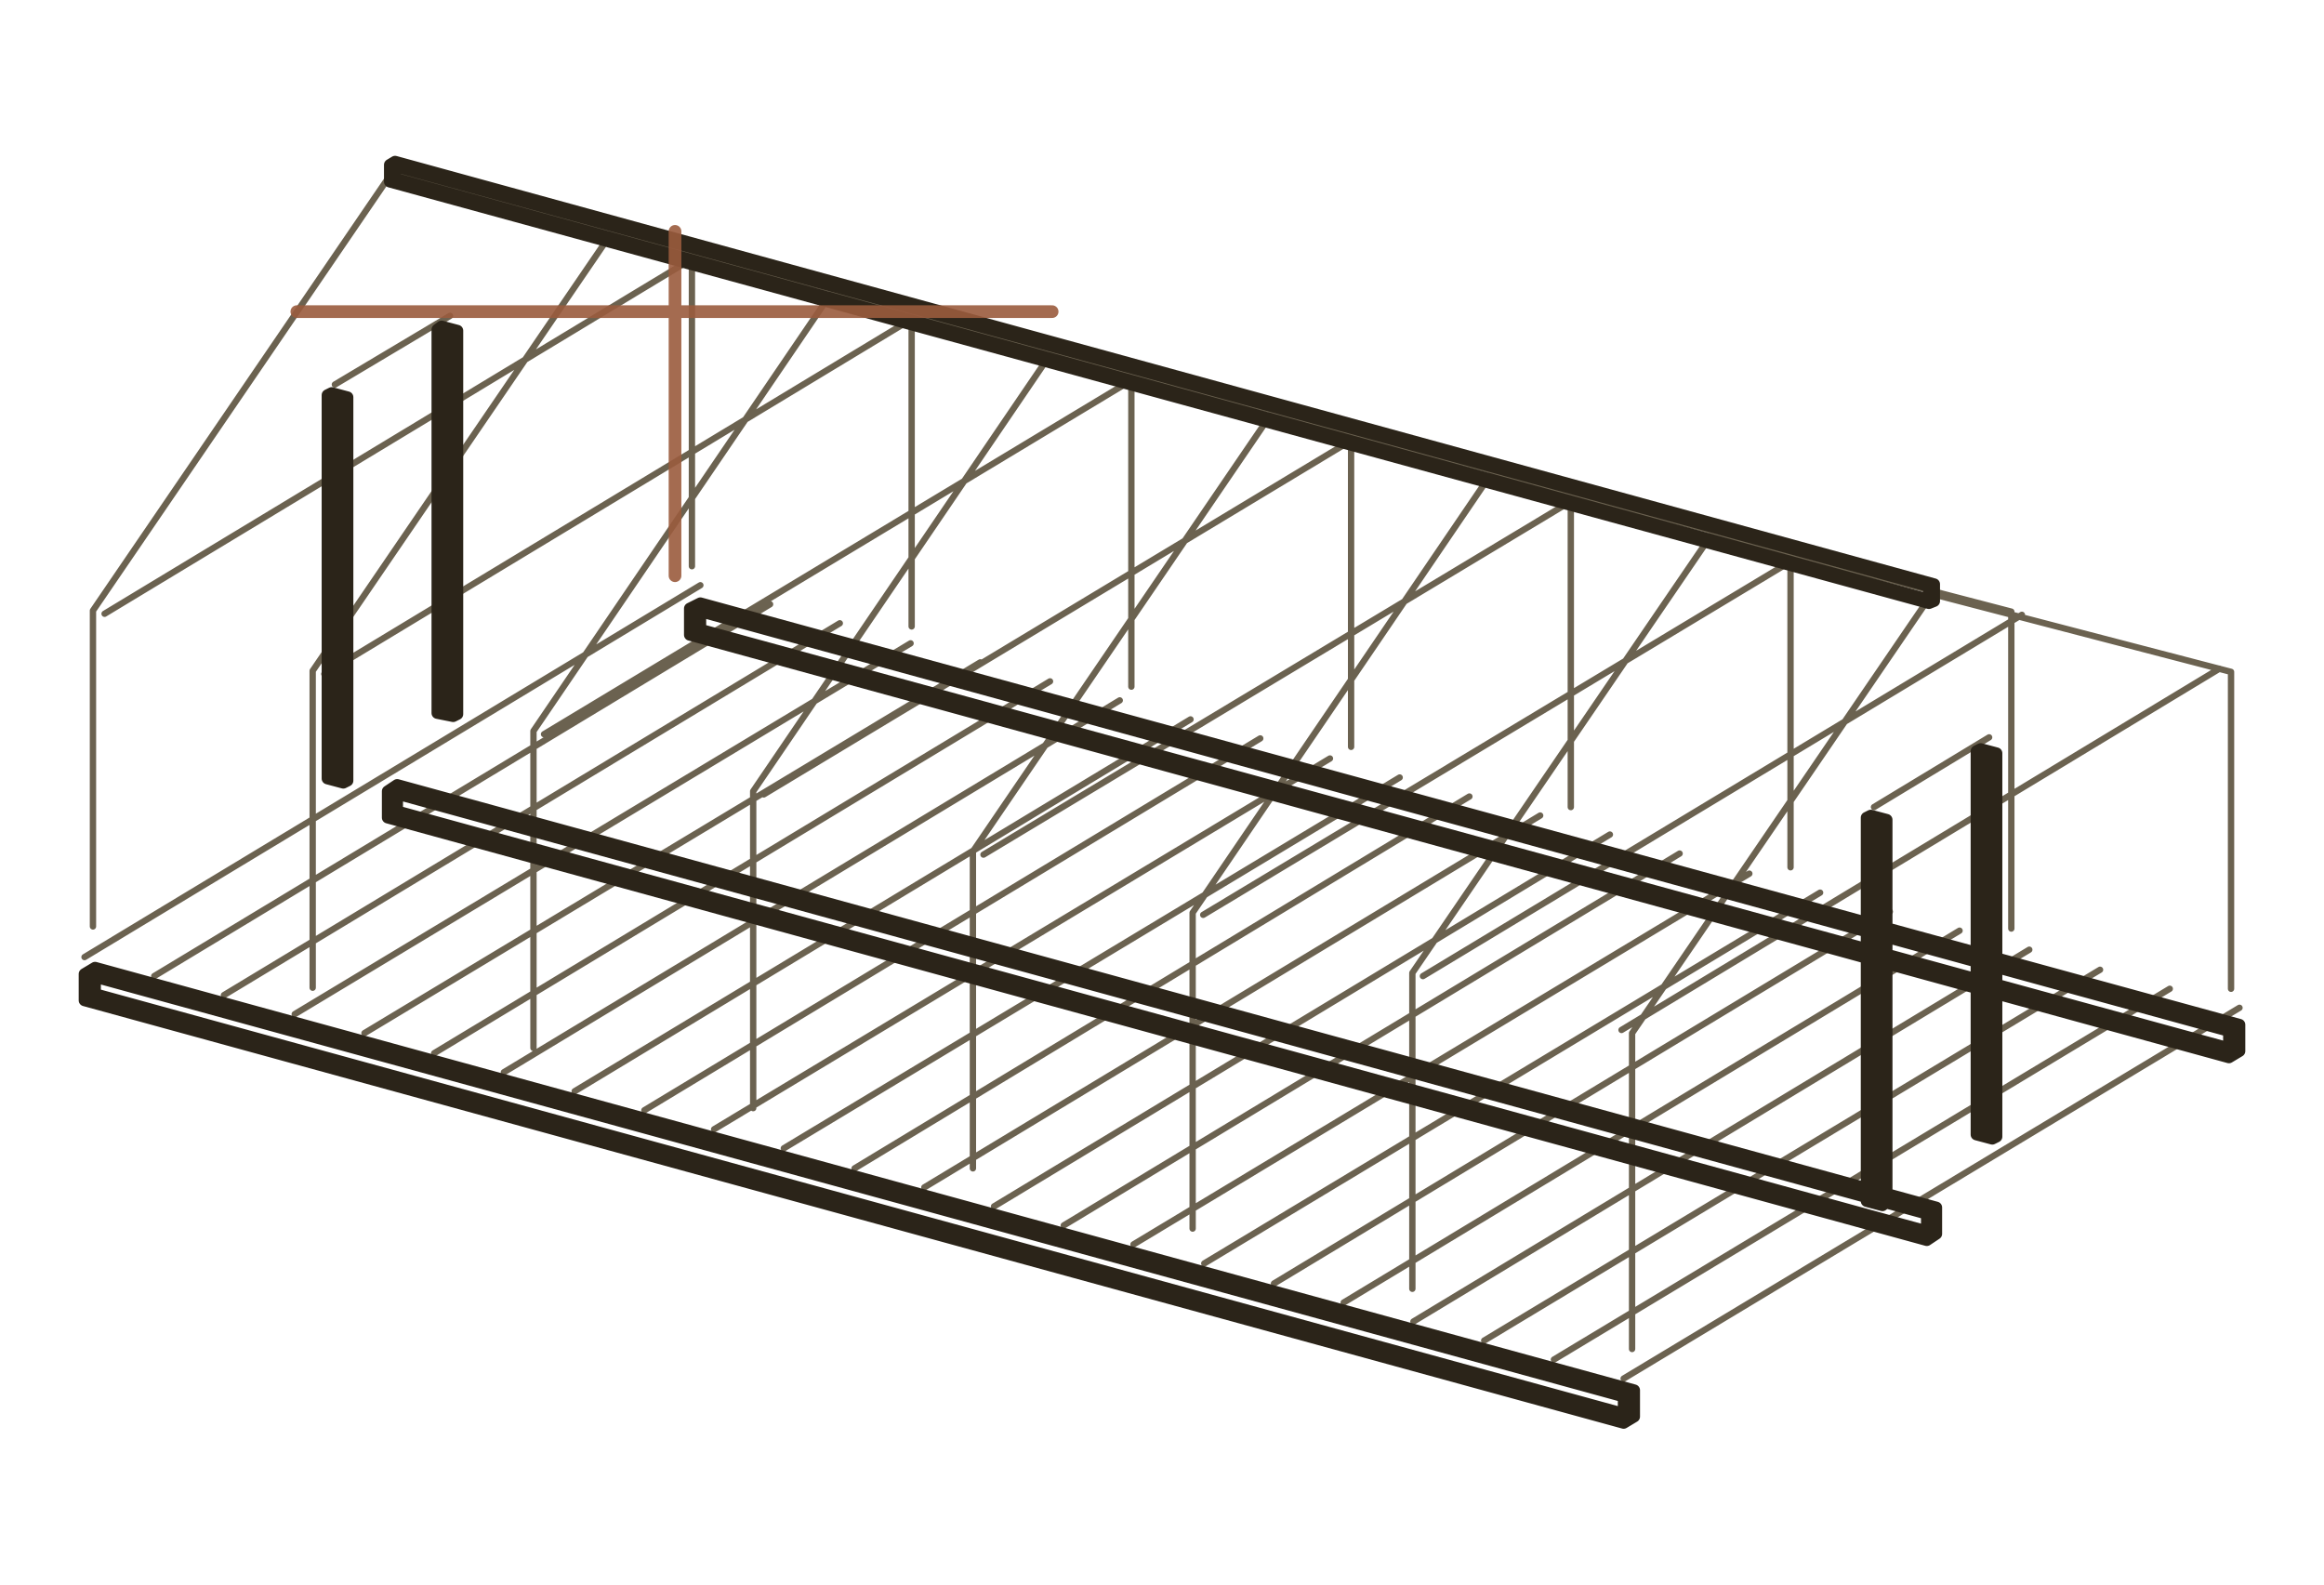
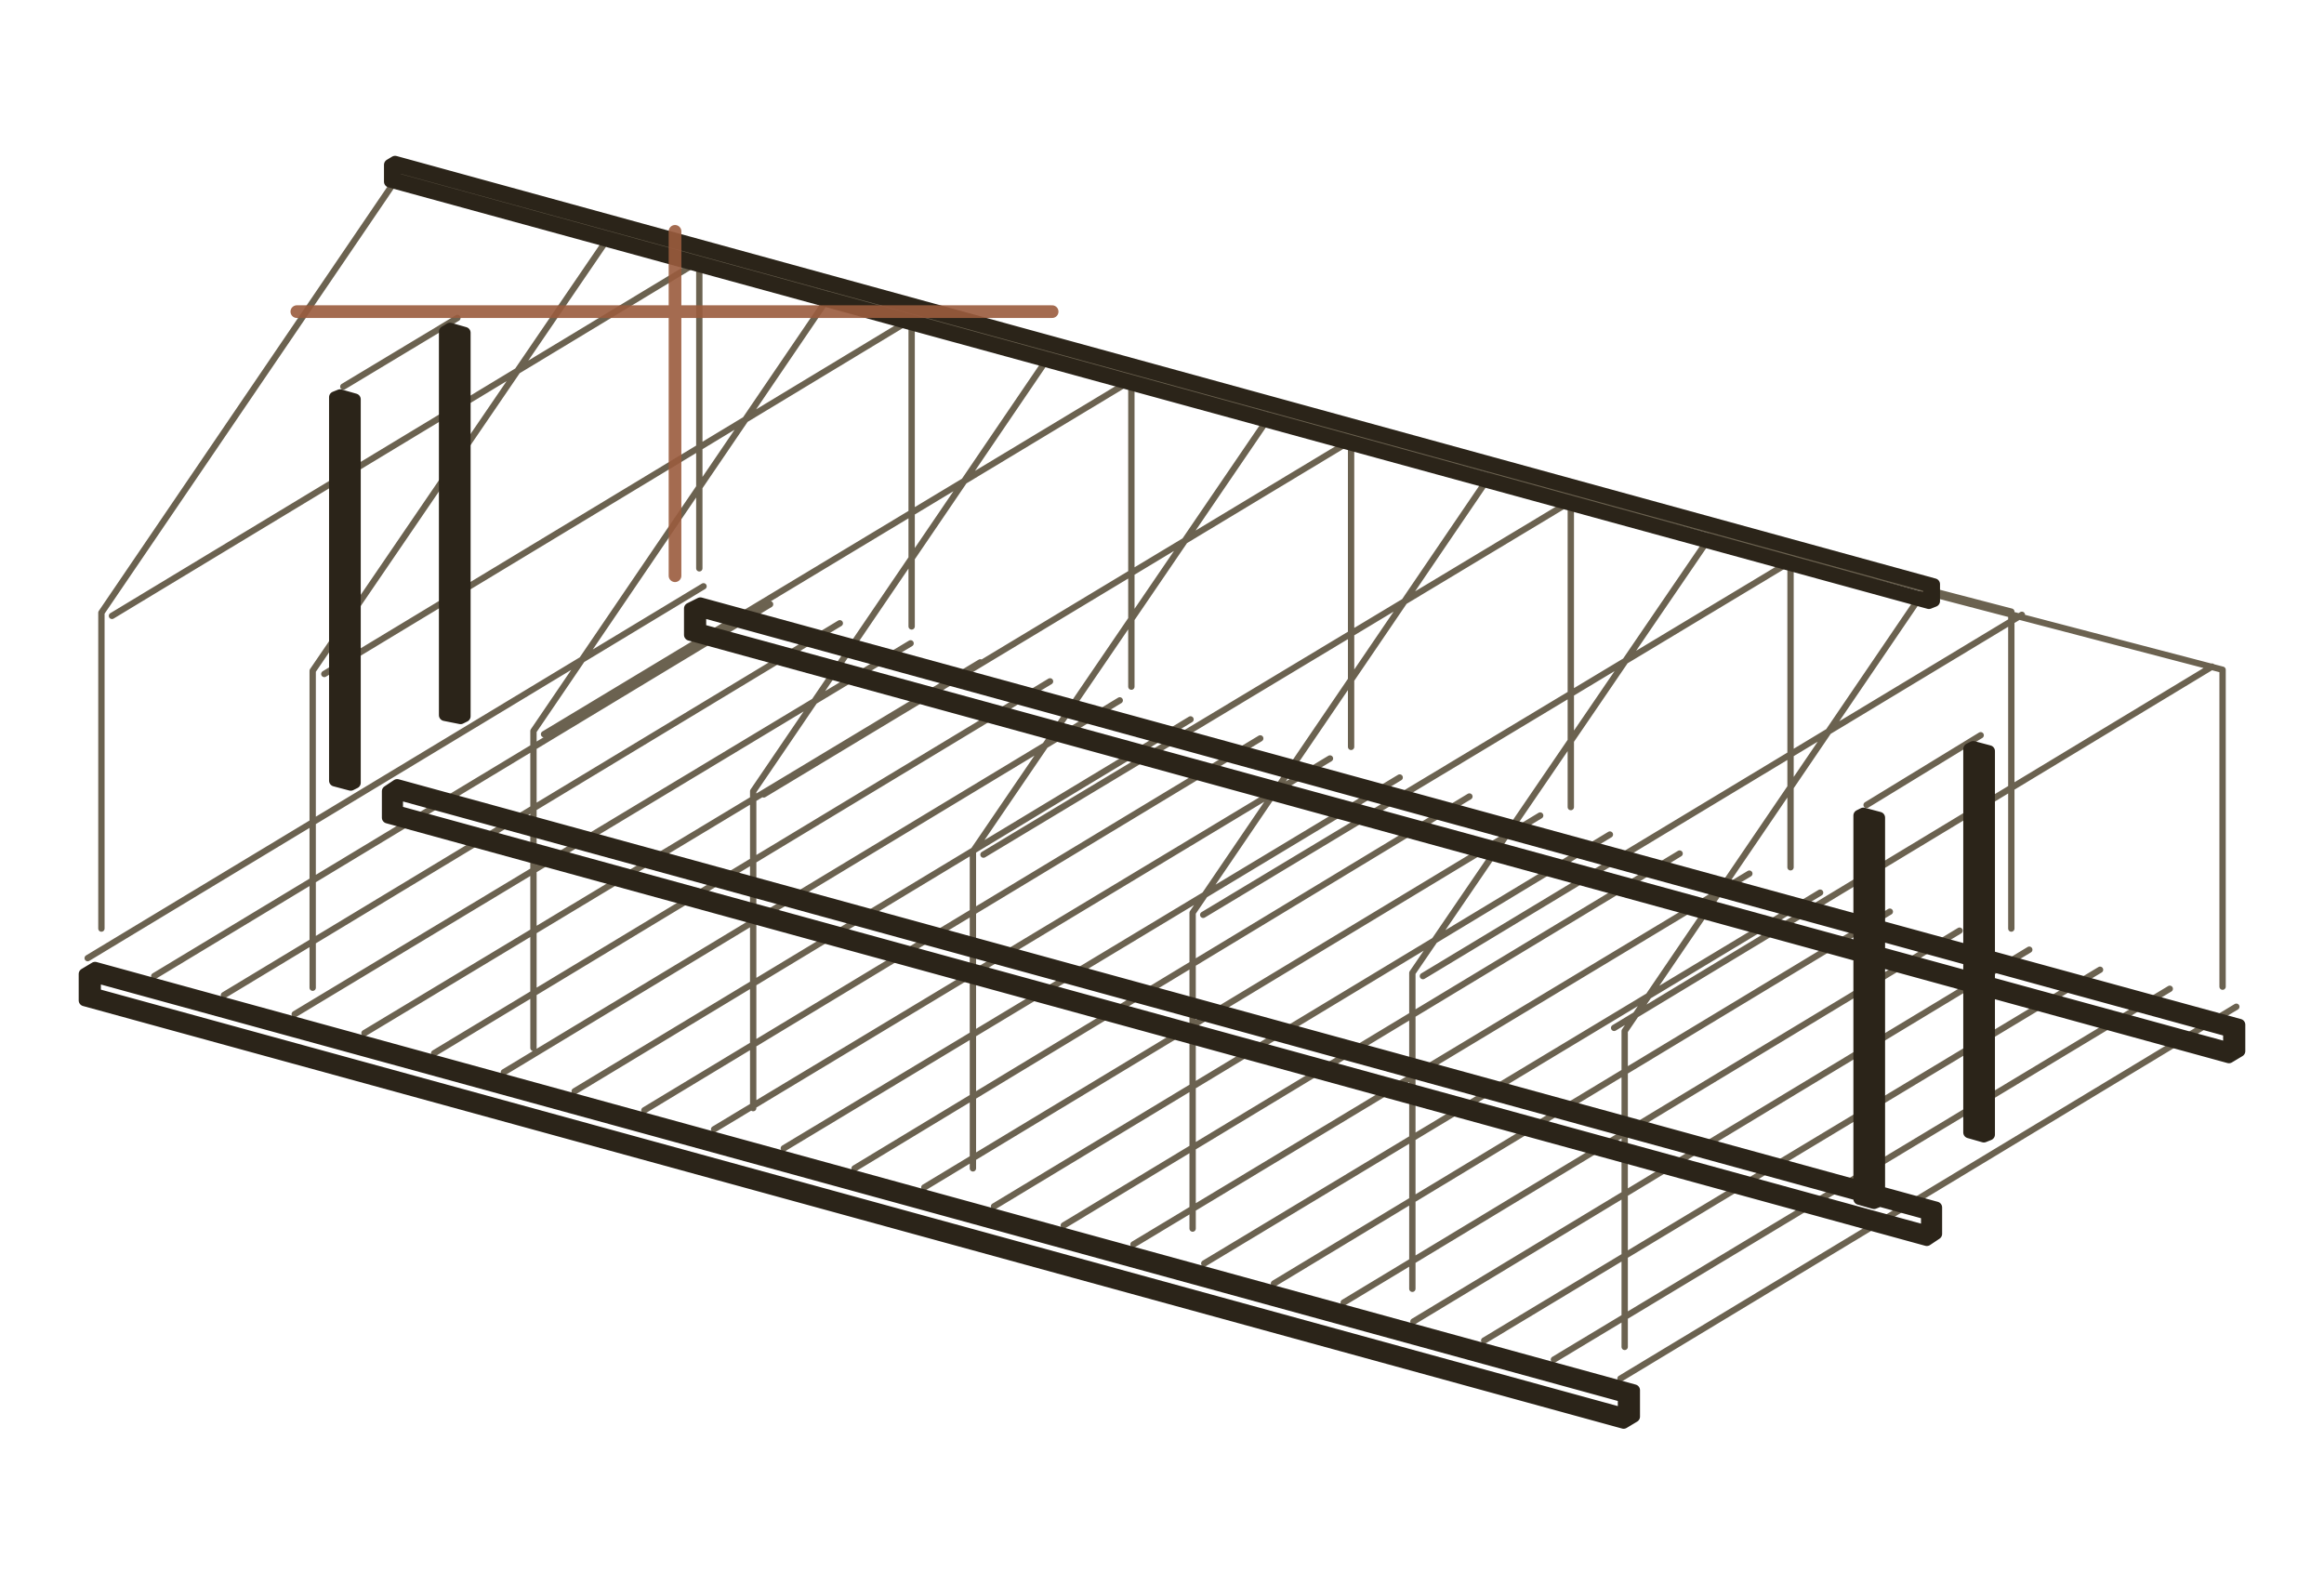
<svg xmlns="http://www.w3.org/2000/svg" viewBox="0 0 220 150" width="220" height="150" role="img">
  <g fill="none" stroke="#6b6250" stroke-width="0.6" stroke-linecap="round">
-     <path d="M8 90.6L66.3 55.4M14.6 92.4L72.9 57.2M21.2 94.2L79.5 59M27.9 96L86.2 60.9M34.5 97.8L92.8 62.7M41.1 99.7L99.4 64.5M47.7 101.5L106 66.3M54.4 103.3L112.7 68.1M61 105.1L119.3 69.9M67.6 106.9L125.9 71.8M74.2 108.7L132.5 73.6M80.9 110.6L139.1 75.4M87.5 112.4L145.8 77.2M94.1 114.2L152.4 79M100.7 116L159 80.8M107.3 117.8L165.6 82.7M114 119.6L172.3 84.5M120.6 121.5L178.9 86.3M127.2 123.3L185.5 88.1M133.8 125.1L192.1 89.9M140.5 126.9L198.8 91.8M147.1 128.7L205.4 93.6M153.7 130.5L212 95.4M65.5 53.6L65.5 23.7M65.5 23.7L37.1 16.2M8.8 87.7L8.8 57.8M8.8 57.8L37.2 16.2M9.9 58.1L66.5 23.9M86.3 59.3L86.3 29.4M86.3 29.4L57.9 21.9M29.6 93.5L29.6 63.5M29.6 63.5L58 21.9M30.7 63.8L87.3 29.6M107.1 65L107.1 35.1M107.1 35.1L78.8 27.7M50.5 99.2L50.5 69.2M50.5 69.2L78.8 27.6M51.5 69.5L108.1 35.4M127.9 70.7L127.9 40.8M127.9 40.8L99.6 33.4M71.3 104.9L71.3 74.9M71.3 74.9L99.6 33.3M72.3 75.2L128.9 41.1M148.7 76.4L148.7 46.5M148.7 46.5L120.4 39.1M92.1 110.6L92.1 80.6M92.1 80.6L120.4 39.1M93.1 80.9L149.8 46.8M169.5 82.1L169.5 52.2M169.5 52.2L141.2 44.8M112.9 116.3L112.9 86.4M112.9 86.4L141.2 44.8M113.9 86.6L170.6 52.5M190.4 87.9L190.4 57.9M190.4 57.9L162 50.5M133.7 122L133.7 92.1M133.7 92.1L162.1 50.5M134.7 92.4L191.4 58.2M211.2 93.6L211.2 63.6M211.2 63.6L182.8 56.2M154.5 127.7L154.5 97.8M154.5 97.8L182.9 56.2M153.5 97.5L210.1 63.3M31.7 36.4L42.6 29.9M177.4 76.4L188.3 69.8" />
+     <path d="M8.3 90.7L66.6 55.5M14.6 92.4L72.9 57.2M21.2 94.2L79.5 59M27.9 96L86.2 60.9M34.5 97.8L92.8 62.7M41.1 99.7L99.4 64.5M47.7 101.5L106 66.3M54.4 103.3L112.7 68.1M61 105.1L119.3 69.9M67.6 106.9L125.9 71.8M74.2 108.7L132.5 73.6M80.9 110.6L139.1 75.4M87.5 112.4L145.8 77.2M94.1 114.2L152.4 79M100.7 116L159 80.8M107.3 117.8L165.6 82.7M114 119.6L172.3 84.5M120.6 121.5L178.9 86.3M127.2 123.3L185.5 88.1M133.8 125.1L192.1 89.9M140.5 126.9L198.8 91.8M147.1 128.7L205.4 93.6M153.4 130.5L211.7 95.3M66.2 53.8L66.2 23.9M66.2 23.9L37.9 16.4M9.6 87.9L9.6 58M9.6 58L37.9 16.4M10.6 58.3L67.2 24.1M86.3 59.3L86.3 29.4M86.3 29.4L57.9 21.9M29.6 93.5L29.6 63.5M29.6 63.5L58 21.9M30.7 63.8L87.3 29.6M107.1 65L107.1 35.1M107.1 35.1L78.8 27.7M50.5 99.2L50.5 69.2M50.5 69.2L78.8 27.6M51.5 69.5L108.1 35.4M127.9 70.7L127.9 40.8M127.9 40.8L99.6 33.4M71.3 104.9L71.3 74.9M71.3 74.9L99.6 33.3M72.3 75.2L128.9 41.1M148.7 76.4L148.7 46.5M148.7 46.5L120.4 39.1M92.1 110.6L92.1 80.6M92.1 80.6L120.4 39.1M93.1 80.9L149.8 46.8M169.5 82.1L169.5 52.2M169.5 52.2L141.2 44.8M112.9 116.3L112.9 86.4M112.9 86.4L141.2 44.8M113.9 86.6L170.6 52.5M190.4 87.9L190.4 57.9M190.4 57.9L162 50.5M133.7 122L133.7 92.1M133.7 92.1L162.1 50.5M134.7 92.4L191.4 58.2M210.4 93.4L210.4 63.4M210.4 63.4L182.1 56M153.8 127.5L153.8 97.6M153.8 97.6L182.1 56M152.8 97.3L209.4 63.1M32.5 36.6L43.3 30.1M176.7 76.2L187.5 69.6" />
  </g>
  <g fill="none" stroke="#2b2419" stroke-width="1.1" stroke-linecap="round">
-     <path d="M66.3 59.6L65.3 60.1M66.3 57.1L65.3 57.6M212 99.5L211 100.1M212 97L211 97.6M66.3 59.6L66.3 57.1M65.3 60.1L65.3 57.6M212 99.5L212 97M211 100.1L211 97.6M66.3 59.6L212 99.5M65.3 60.1L211 100.1M66.3 57.1L212 97M65.3 57.6L211 97.6M37.6 76.8L36.7 77.4M37.6 74.3L36.7 74.9M183.3 116.8L182.4 117.4M183.3 114.3L182.4 114.9M37.6 76.8L37.6 74.3M36.7 77.4L36.7 74.9M183.3 116.8L183.3 114.3M182.4 117.4L182.4 114.9M37.6 76.8L183.3 116.8M36.7 77.4L182.4 117.4M37.6 74.3L183.3 114.3M36.7 74.9L182.4 114.9M9 94.1L8 94.7M9 91.6L8 92.2M154.7 134.1L153.7 134.7M154.7 131.6L153.7 132.2M9 94.1L9 91.6M8 94.7L8 92.2M154.7 134.1L154.7 131.6M153.7 134.7L153.7 132.2M9 94.1L154.7 134.1M8 94.7L153.7 134.7M9 91.6L154.7 131.6M8 92.2L153.7 132.2M37.4 16.9L36.9 17.2M37.4 15.3L36.9 15.6M183.1 56.9L182.6 57.1M183.1 55.3L182.6 55.5M37.4 16.9L37.4 15.3M36.9 17.2L36.9 15.6M183.1 56.9L183.1 55.3M182.6 57.1L182.6 55.5M37.4 16.9L183.1 56.9M36.9 17.2L182.6 57.1M37.4 15.3L183.1 55.3M36.9 15.6L182.6 55.5M43.3 67.6L42.9 67.8M41.8 67.2L41.4 67.5M43.3 31.3L42.9 31.6M41.8 30.9L41.4 31.2M43.3 67.6L41.8 67.2M42.9 67.8L41.4 67.5M43.3 31.3L41.8 30.9M42.9 31.6L41.4 31.2M43.3 67.6L43.3 31.3M42.9 67.8L42.9 31.6M41.8 67.2L41.8 30.9M41.4 67.5L41.4 31.2M32.9 73.9L32.5 74.1M31.4 73.5L31 73.7M32.9 37.6L32.5 37.8M31.4 37.2L31 37.4M32.9 73.9L31.4 73.5M32.5 74.1L31 73.7M32.9 37.6L31.4 37.2M32.5 37.8L31 37.4M32.9 73.9L32.9 37.6M32.5 74.1L32.5 37.8M31.4 73.5L31.4 37.2M31 73.7L31 37.4M189 107.6L188.6 107.8M187.5 107.2L187.1 107.4M189 71.3L188.6 71.5M187.5 70.9L187.1 71.1M189 107.6L187.5 107.2M188.6 107.8L187.1 107.4M189 71.3L187.5 70.9M188.6 71.5L187.1 71.1M189 107.6L189 71.3M188.6 107.8L188.6 71.5M187.5 107.2L187.5 70.9M187.1 107.4L187.1 71.1M178.6 113.8L178.2 114.1M177.1 113.5L176.7 113.7M178.6 77.6L178.2 77.8M177.1 77.2L176.7 77.4M178.6 113.8L177.1 113.5M178.2 114.1L176.7 113.7M178.6 77.6L177.1 77.2M178.2 77.8L176.7 77.4M178.6 113.8L178.6 77.6M178.2 114.1L178.2 77.8M177.1 113.5L177.1 77.2M176.7 113.7L176.7 77.4" />
+     <path d="M66.3 59.6L65.3 60.1M66.3 57.1L65.3 57.6M212 99.5L211 100.1M212 97L211 97.6M66.3 59.6L66.3 57.1M65.3 60.1L65.3 57.6M212 99.5L212 97M211 100.1L211 97.6M66.3 59.6L212 99.5M65.3 60.1L211 100.1M66.3 57.1L212 97M65.3 57.6L211 97.6M37.6 76.8L36.7 77.4M37.6 74.3L36.7 74.9M183.3 116.8L182.4 117.4M183.3 114.3L182.4 114.9M37.6 76.8L37.6 74.3M36.7 77.4L36.7 74.9M183.3 116.8L183.3 114.3M182.4 117.4L182.4 114.9M37.6 76.8L183.3 116.8M36.7 77.4L182.4 117.4M37.6 74.3L183.3 114.3M36.7 74.9L182.4 114.9M9 94.1L8 94.7M9 91.6L8 92.2M154.7 134.1L153.7 134.7M154.7 131.6L153.7 132.2M9 94.1L9 91.6M8 94.7L8 92.2M154.7 134.1L154.7 131.6M153.7 134.7L153.7 132.2M9 94.1L154.7 134.1M8 94.7L153.7 134.7M9 91.6L154.7 131.6M8 92.2L153.7 132.2M37.4 16.9L36.9 17.2M37.4 15.3L36.9 15.6M183.1 56.9L182.6 57.1M183.1 55.3L182.6 55.5M37.4 16.9L37.4 15.3M36.9 17.2L36.9 15.6M183.1 56.9L183.1 55.3M182.6 57.1L182.6 55.5M37.4 16.9L183.1 56.9M36.9 17.2L182.6 57.1M37.4 15.3L183.1 55.3M36.9 15.6L182.6 55.5M44 67.8L43.6 68M42.6 67.4L42.1 67.7M44 31.5L43.6 31.8M42.6 31.1L42.1 31.4M44 67.8L42.6 67.4M43.6 68L42.1 67.7M44 31.5L42.6 31.1M43.6 31.8L42.1 31.4M44 67.8L44 31.5M43.6 68L43.6 31.8M42.6 67.4L42.6 31.1M42.1 67.7L42.1 31.4M33.6 74.1L33.2 74.3M32.2 73.7L31.7 73.9M33.6 37.8L33.2 38M32.2 37.4L31.7 37.6M33.6 74.1L32.2 73.7M33.2 74.3L31.7 73.9M33.6 37.8L32.2 37.4M33.2 38L31.7 37.6M33.6 74.1L33.6 37.8M33.2 74.3L33.2 38M32.2 73.7L32.2 37.4M31.7 73.9L31.7 37.6M188.3 107.4L187.8 107.6M186.8 107L186.4 107.2M188.3 71.1L187.8 71.3M186.8 70.7L186.4 70.9M188.3 107.4L186.8 107M187.8 107.6L186.4 107.2M188.3 71.1L186.8 70.7M187.8 71.3L186.4 70.9M188.3 107.4L188.3 71.1M187.8 107.6L187.8 71.3M186.8 107L186.8 70.7M186.4 107.2L186.4 70.9M177.9 113.7L177.4 113.9M176.4 113.3L176 113.5M177.9 77.4L177.4 77.6M176.4 77L176 77.2M177.9 113.7L176.4 113.3M177.4 113.9L176 113.5M177.9 77.4L176.4 77M177.4 77.6L176 77.2M177.9 113.7L177.9 77.4M177.4 113.9L177.4 77.6M176.4 113.3L176.4 77M176 113.5L176 77.2" />
  </g>
  <g fill="none" stroke="#9a5b3d" stroke-width="1.2" stroke-linecap="round" opacity="0.9">
    <path d="M63.9 54.5L63.9 21.9M28.1 29.5L99.6 29.5" />
  </g>
</svg>
